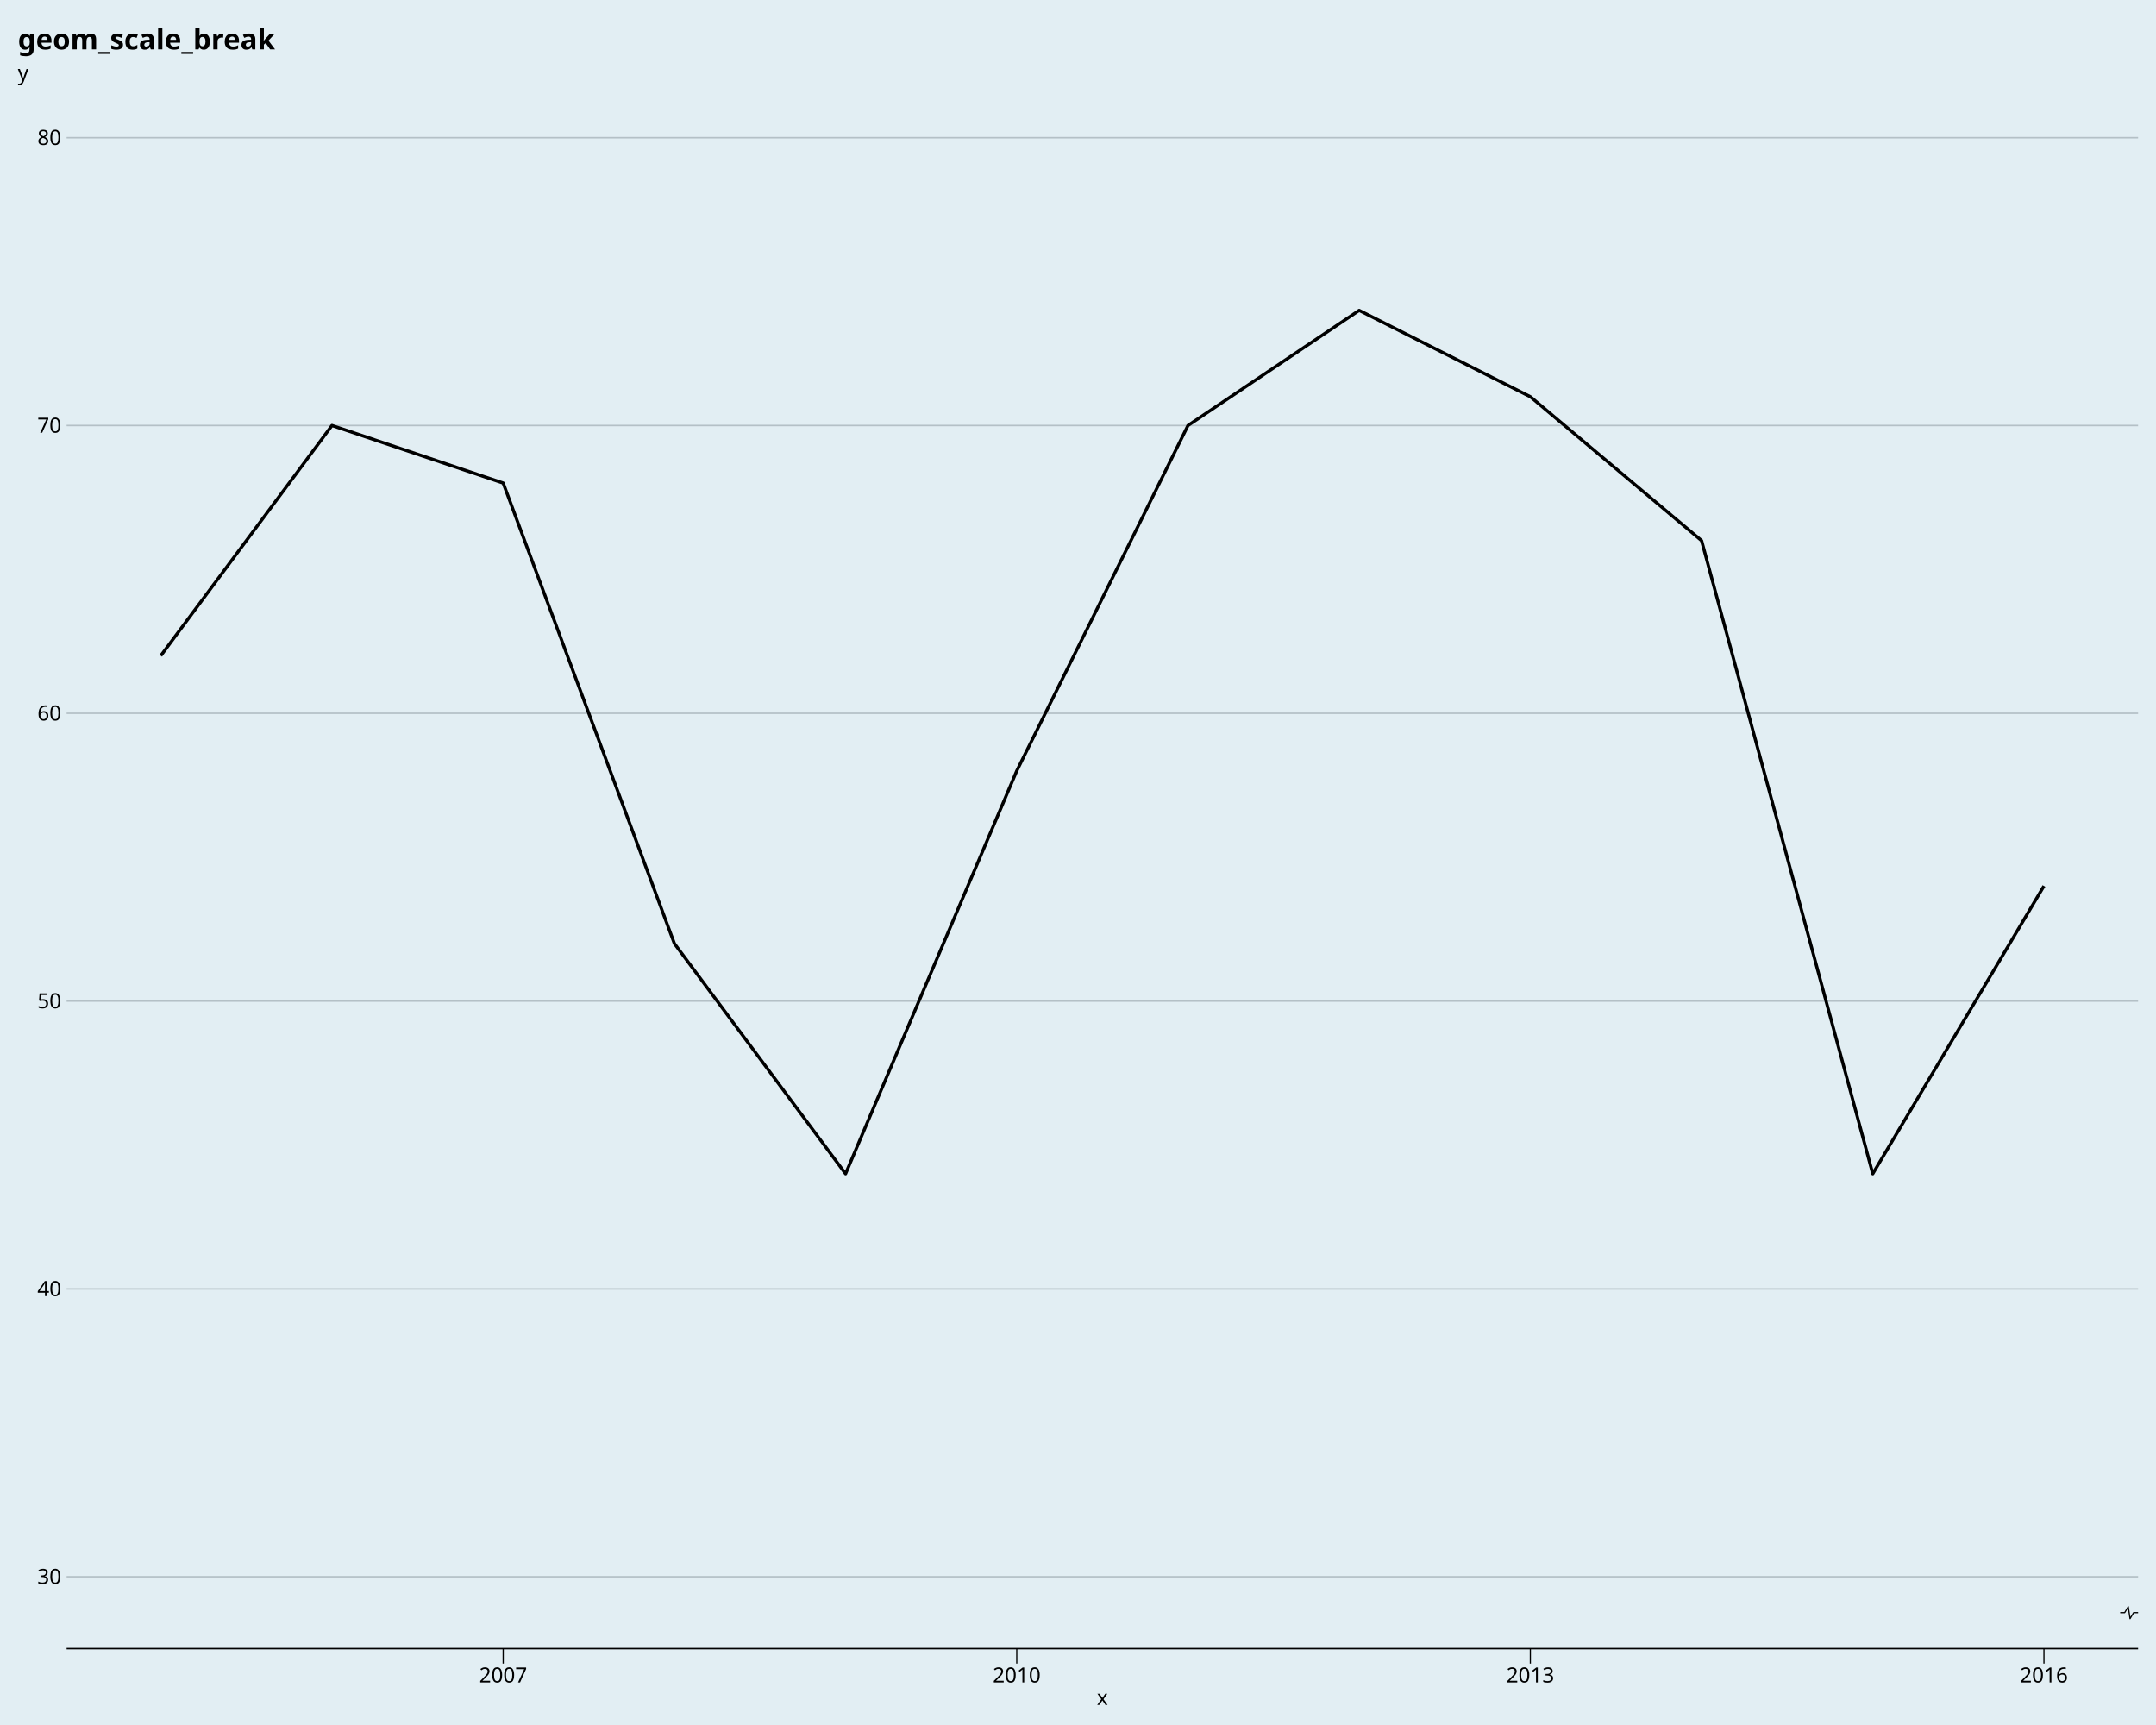
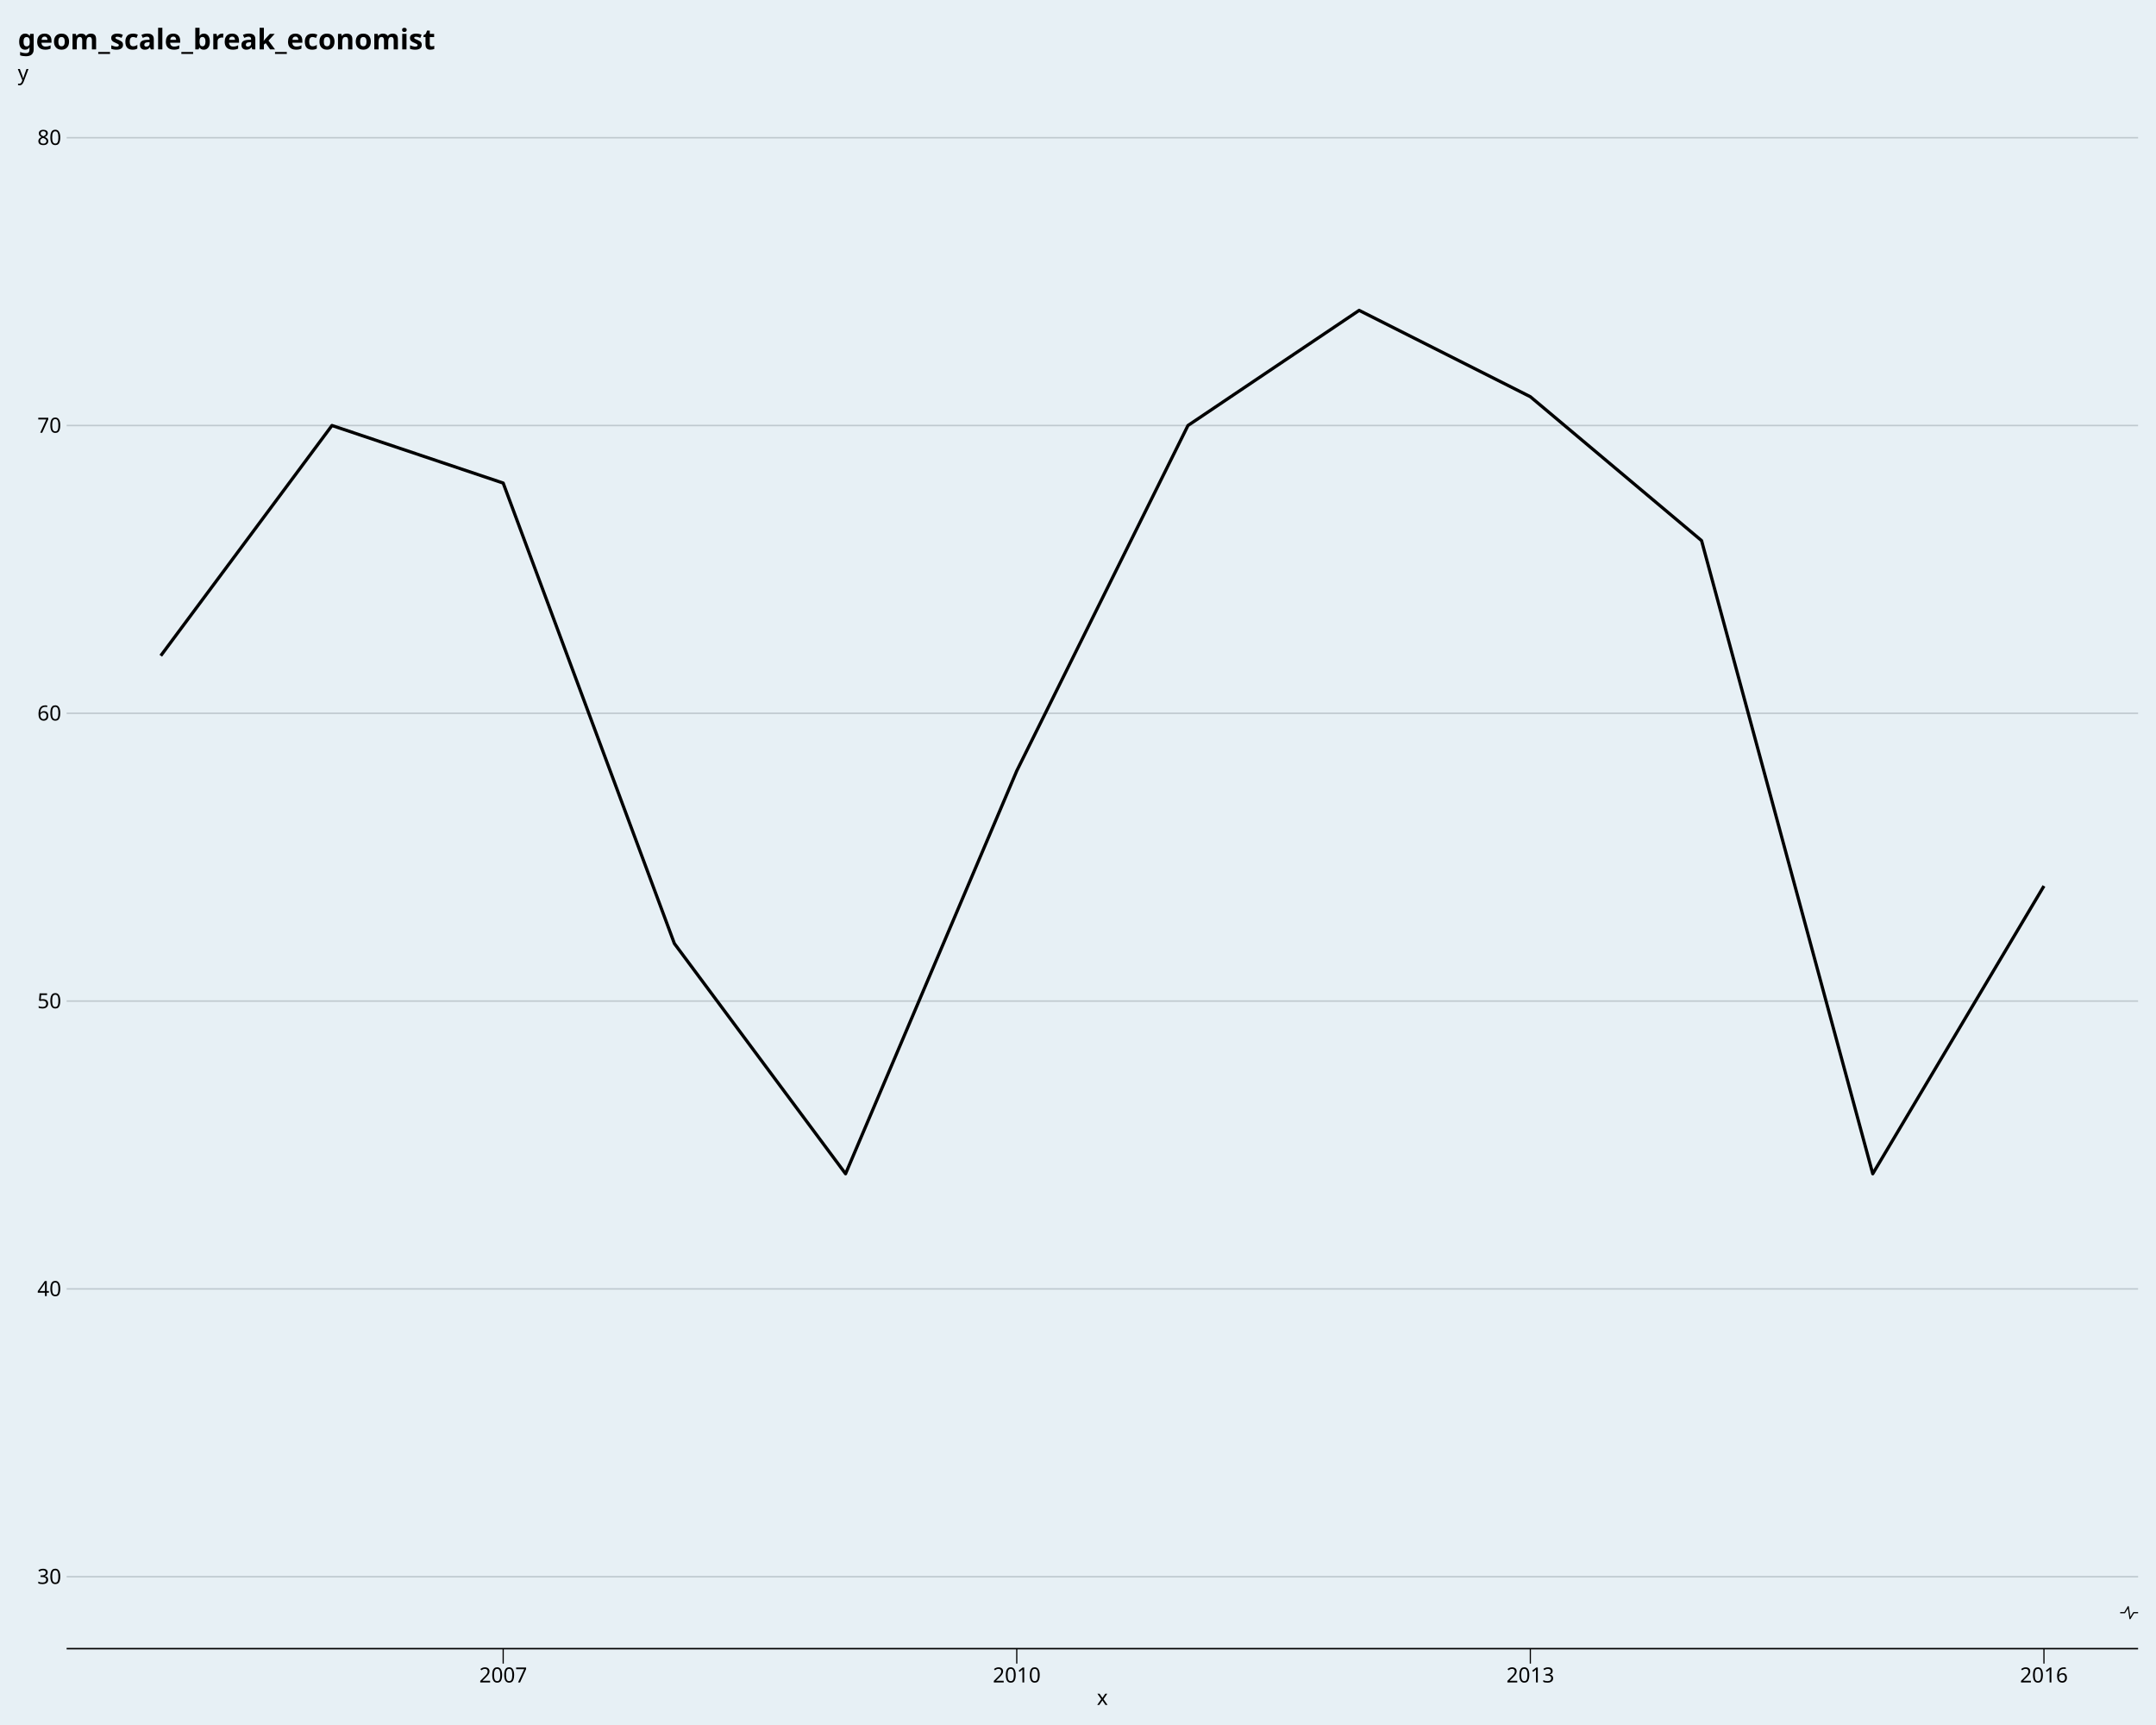
<svg xmlns="http://www.w3.org/2000/svg" class="svglite" data-engine-version="2.0" width="720.00pt" height="576.00pt" viewBox="0 0 720.00 576.00">
  <defs>
    <style type="text/css">
    .svglite line, .svglite polyline, .svglite polygon, .svglite path, .svglite rect, .svglite circle {
      fill: none;
      stroke: #000000;
      stroke-linecap: round;
      stroke-linejoin: round;
      stroke-miterlimit: 10.00;
    }
  </style>
  </defs>
  <rect width="100%" height="100%" style="stroke: none; fill: #FFFFFF;" />
  <defs>
    <clipPath id="cpMC4wMHw3MjAuMDB8MC4wMHw1NzYuMDA=">
      <rect x="0.00" y="0.00" width="720.00" height="576.00" />
    </clipPath>
  </defs>
  <g clip-path="url(#cpMC4wMHw3MjAuMDB8MC4wMHw1NzYuMDA=)">
-     <rect x="0" y="0.00" width="720.00" height="576.00" style="stroke-width: 0.50; stroke: none; fill: #E2EEF3;" />
+     <rect x="0" y="0.00" width="720.00" height="576.00" style="stroke-width: 0.50; stroke: none; fill: #E7F0F5;" />
  </g>
  <defs>
    <clipPath id="cpMjIuMjV8NzE0LjAyfDIxLjk2fDU1MC41MQ==">
      <rect x="22.25" y="21.96" width="691.77" height="528.55" />
    </clipPath>
  </defs>
  <g clip-path="url(#cpMjIuMjV8NzE0LjAyfDIxLjk2fDU1MC41MQ==)">
-     <polyline points="22.25,526.48 714.02,526.48 " style="stroke-width: 0.50; stroke: #B4C0C6; stroke-linecap: butt;" />
-     <polyline points="22.25,430.38 714.02,430.38 " style="stroke-width: 0.50; stroke: #B4C0C6; stroke-linecap: butt;" />
-     <polyline points="22.25,334.28 714.02,334.28 " style="stroke-width: 0.50; stroke: #B4C0C6; stroke-linecap: butt;" />
-     <polyline points="22.25,238.18 714.02,238.18 " style="stroke-width: 0.50; stroke: #B4C0C6; stroke-linecap: butt;" />
-     <polyline points="22.25,142.08 714.02,142.08 " style="stroke-width: 0.50; stroke: #B4C0C6; stroke-linecap: butt;" />
-     <polyline points="22.25,45.98 714.02,45.98 " style="stroke-width: 0.50; stroke: #B4C0C6; stroke-linecap: butt;" />
+     <polyline points="22.25,526.48 714.02,526.48 " style="stroke-width: 0.50; stroke: #BFC9CF; stroke-linecap: butt;" />
+     <polyline points="22.25,430.38 714.02,430.38 " style="stroke-width: 0.50; stroke: #BFC9CF; stroke-linecap: butt;" />
+     <polyline points="22.25,334.28 714.02,334.28 " style="stroke-width: 0.50; stroke: #BFC9CF; stroke-linecap: butt;" />
+     <polyline points="22.25,238.18 714.02,238.18 " style="stroke-width: 0.50; stroke: #BFC9CF; stroke-linecap: butt;" />
+     <polyline points="22.25,142.08 714.02,142.08 " style="stroke-width: 0.50; stroke: #BFC9CF; stroke-linecap: butt;" />
+     <polyline points="22.25,45.98 714.02,45.98 " style="stroke-width: 0.50; stroke: #BFC9CF; stroke-linecap: butt;" />
    <polyline points="53.69,218.96 110.86,142.08 168.04,161.30 225.21,315.06 282.38,391.94 339.55,257.40 396.72,142.08 453.89,103.64 511.06,132.47 568.24,180.52 625.41,391.94 682.58,295.84 " style="stroke-width: 1.07; stroke-linecap: butt;" />
    <polyline points="708.04,538.49 709.54,538.49 710.73,536.50 711.33,540.49 712.53,538.49 714.02,538.49 " style="stroke-width: 0.40; stroke-linecap: butt;" />
  </g>
  <g clip-path="url(#cpMC4wMHw3MjAuMDB8MC4wMHw1NzYuMDA=)">
    <text x="12.47" y="528.89" style="font-size: 7.00px; font-family: sans;" textLength="7.79px" lengthAdjust="spacingAndGlyphs">30</text>
    <text x="12.47" y="432.79" style="font-size: 7.00px; font-family: sans;" textLength="7.79px" lengthAdjust="spacingAndGlyphs">40</text>
    <text x="12.47" y="336.69" style="font-size: 7.00px; font-family: sans;" textLength="7.79px" lengthAdjust="spacingAndGlyphs">50</text>
    <text x="12.47" y="240.59" style="font-size: 7.00px; font-family: sans;" textLength="7.79px" lengthAdjust="spacingAndGlyphs">60</text>
    <text x="12.47" y="144.49" style="font-size: 7.00px; font-family: sans;" textLength="7.79px" lengthAdjust="spacingAndGlyphs">70</text>
    <text x="12.47" y="48.39" style="font-size: 7.00px; font-family: sans;" textLength="7.79px" lengthAdjust="spacingAndGlyphs">80</text>
    <polyline points="22.25,550.51 714.02,550.51 " style="stroke-width: 0.50; stroke-linecap: butt;" />
    <polyline points="168.04,555.49 168.04,550.51 " style="stroke-width: 0.40; stroke-linecap: butt;" />
    <polyline points="339.55,555.49 339.55,550.51 " style="stroke-width: 0.40; stroke-linecap: butt;" />
    <polyline points="511.06,555.49 511.06,550.51 " style="stroke-width: 0.40; stroke-linecap: butt;" />
    <polyline points="682.58,555.49 682.58,550.51 " style="stroke-width: 0.40; stroke-linecap: butt;" />
    <text x="168.04" y="561.80" text-anchor="middle" style="font-size: 7.00px; font-family: sans;" textLength="15.57px" lengthAdjust="spacingAndGlyphs">2007</text>
    <text x="339.55" y="561.80" text-anchor="middle" style="font-size: 7.00px; font-family: sans;" textLength="15.57px" lengthAdjust="spacingAndGlyphs">2010</text>
    <text x="511.06" y="561.80" text-anchor="middle" style="font-size: 7.00px; font-family: sans;" textLength="15.57px" lengthAdjust="spacingAndGlyphs">2013</text>
    <text x="682.58" y="561.80" text-anchor="middle" style="font-size: 7.00px; font-family: sans;" textLength="15.57px" lengthAdjust="spacingAndGlyphs">2016</text>
    <text x="368.14" y="569.30" text-anchor="middle" style="font-size: 7.00px; font-family: sans;" textLength="3.50px" lengthAdjust="spacingAndGlyphs">x</text>
    <text x="7.73" y="26.78" text-anchor="middle" style="font-size: 7.00px; font-family: sans;" textLength="3.50px" lengthAdjust="spacingAndGlyphs">y</text>
-     <text x="5.98" y="16.50" style="font-size: 9.50px; font-weight: bold; font-family: sans;" textLength="80.29px" lengthAdjust="spacingAndGlyphs">geom_scale_break</text>
+     <text x="5.98" y="16.50" style="font-size: 9.50px; font-weight: bold; font-family: sans;" textLength="128.88px" lengthAdjust="spacingAndGlyphs">geom_scale_break_economist</text>
  </g>
</svg>
